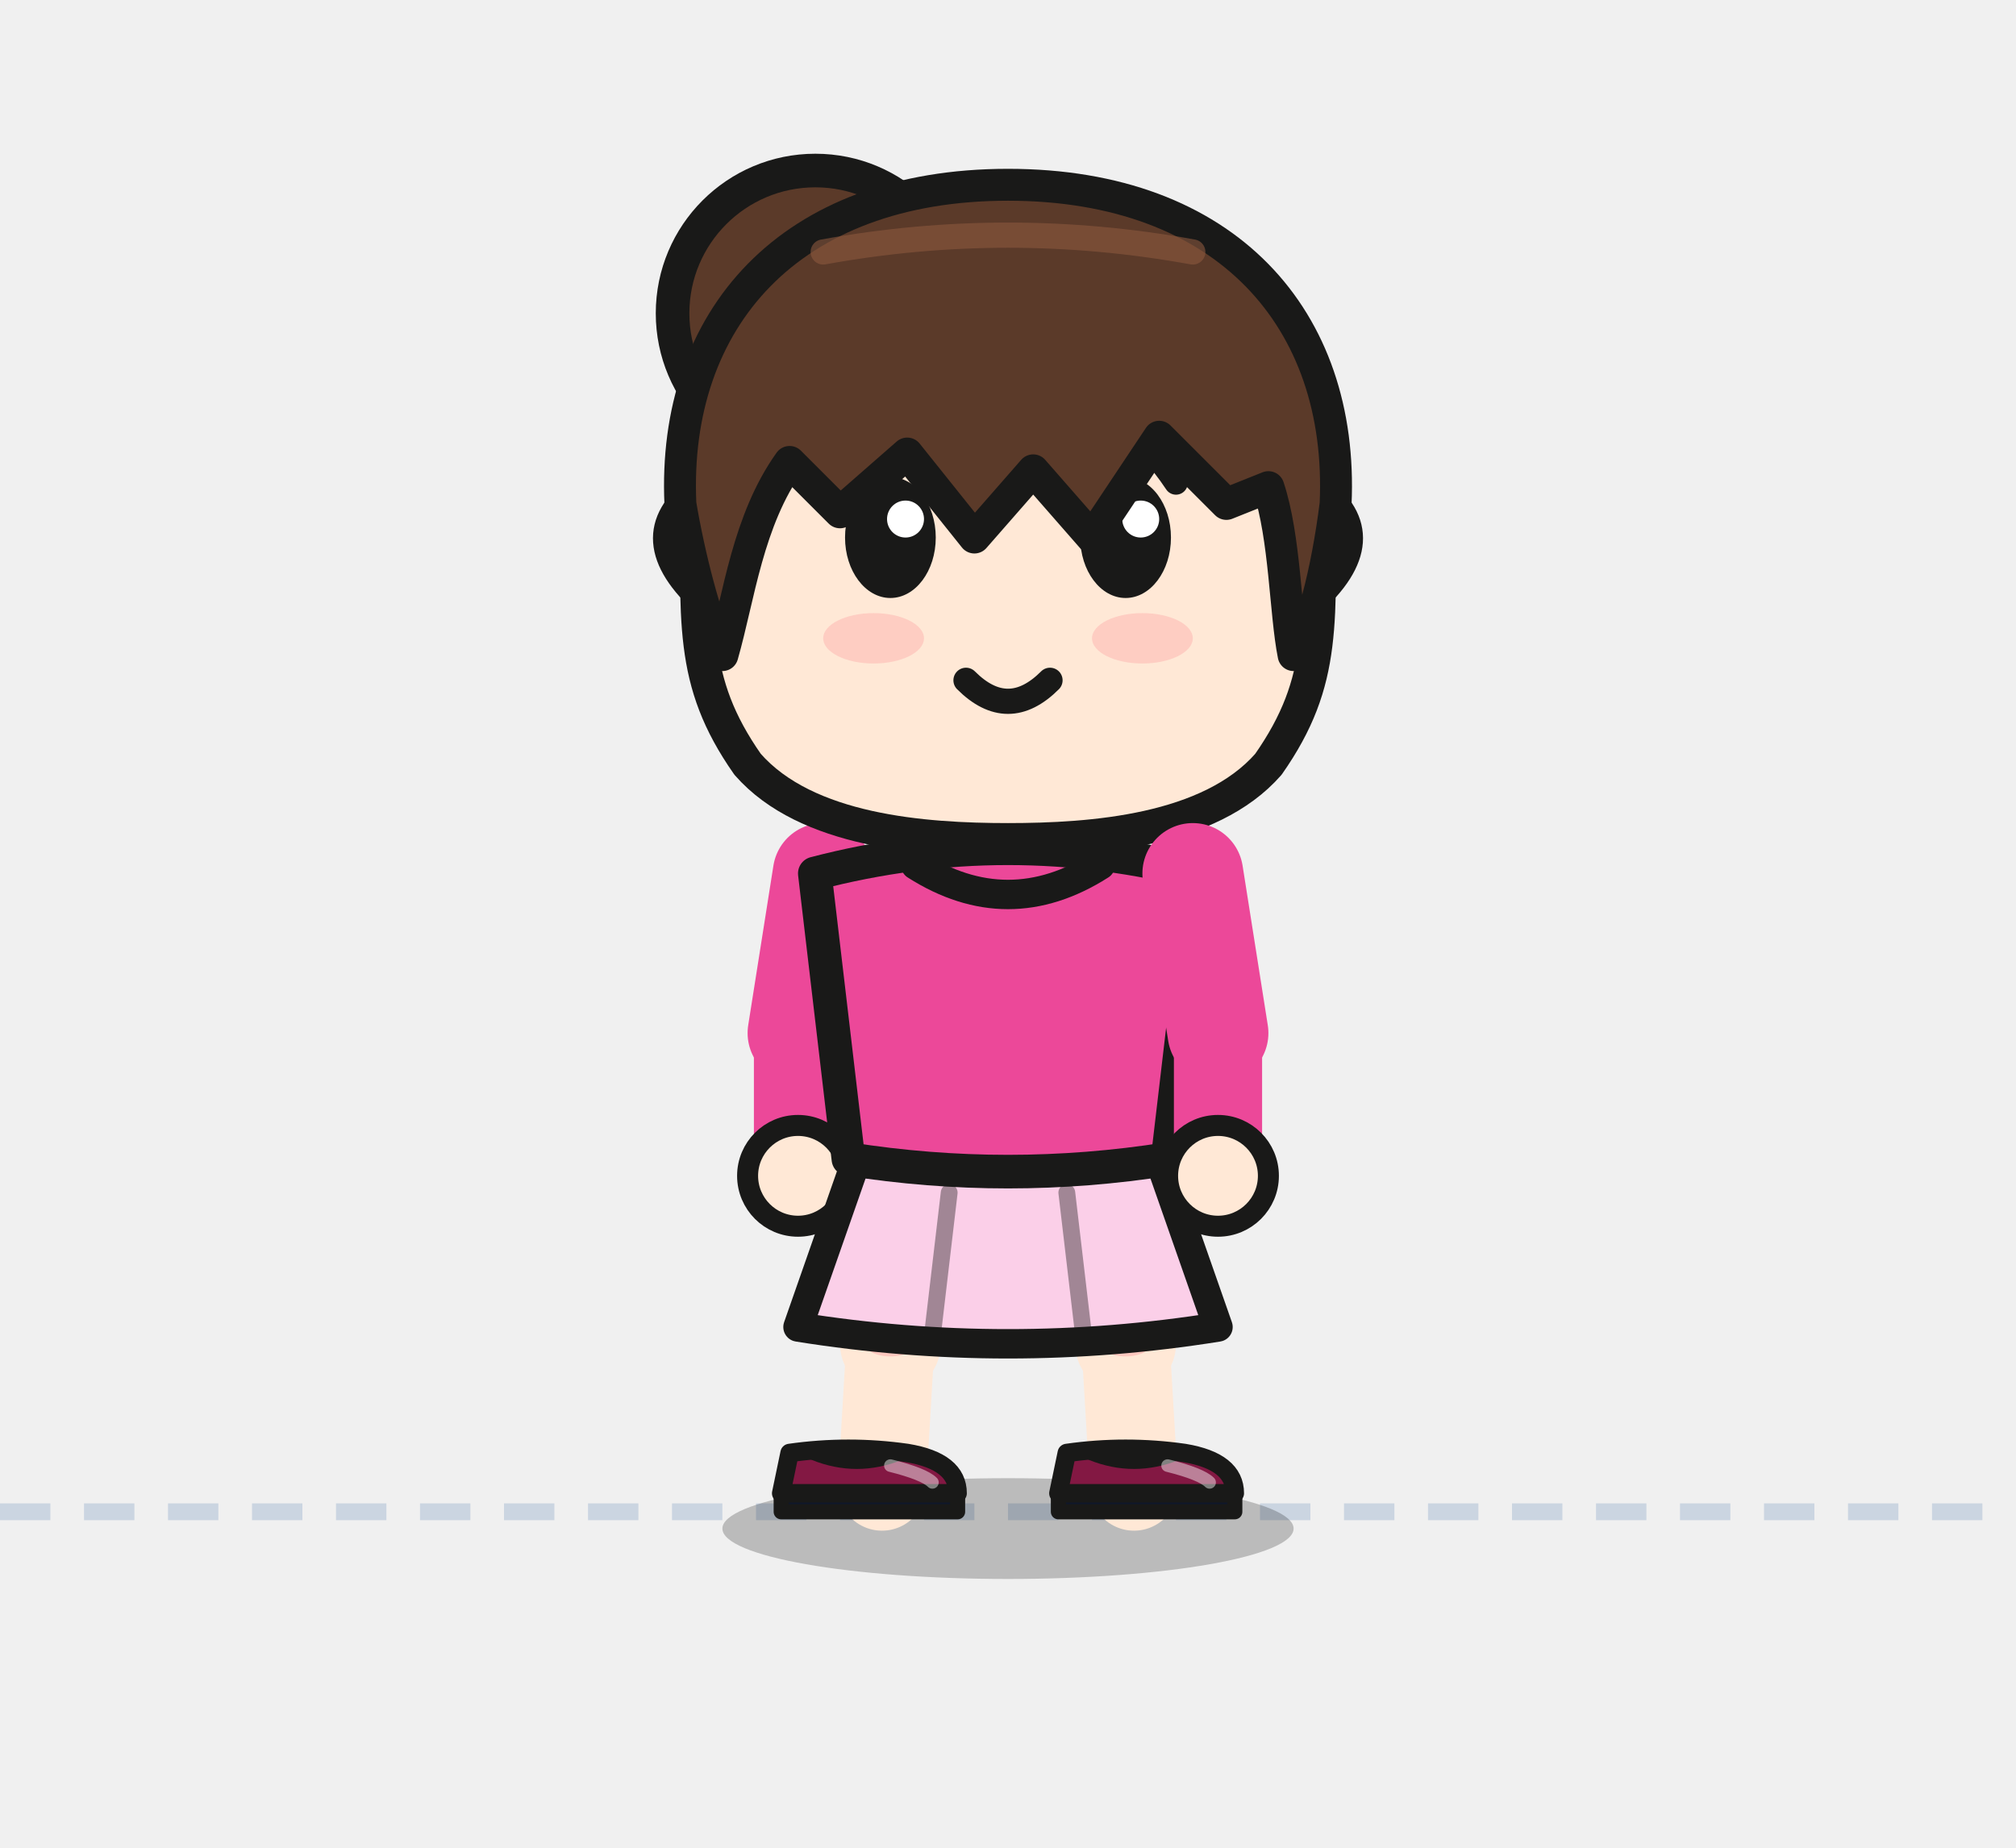
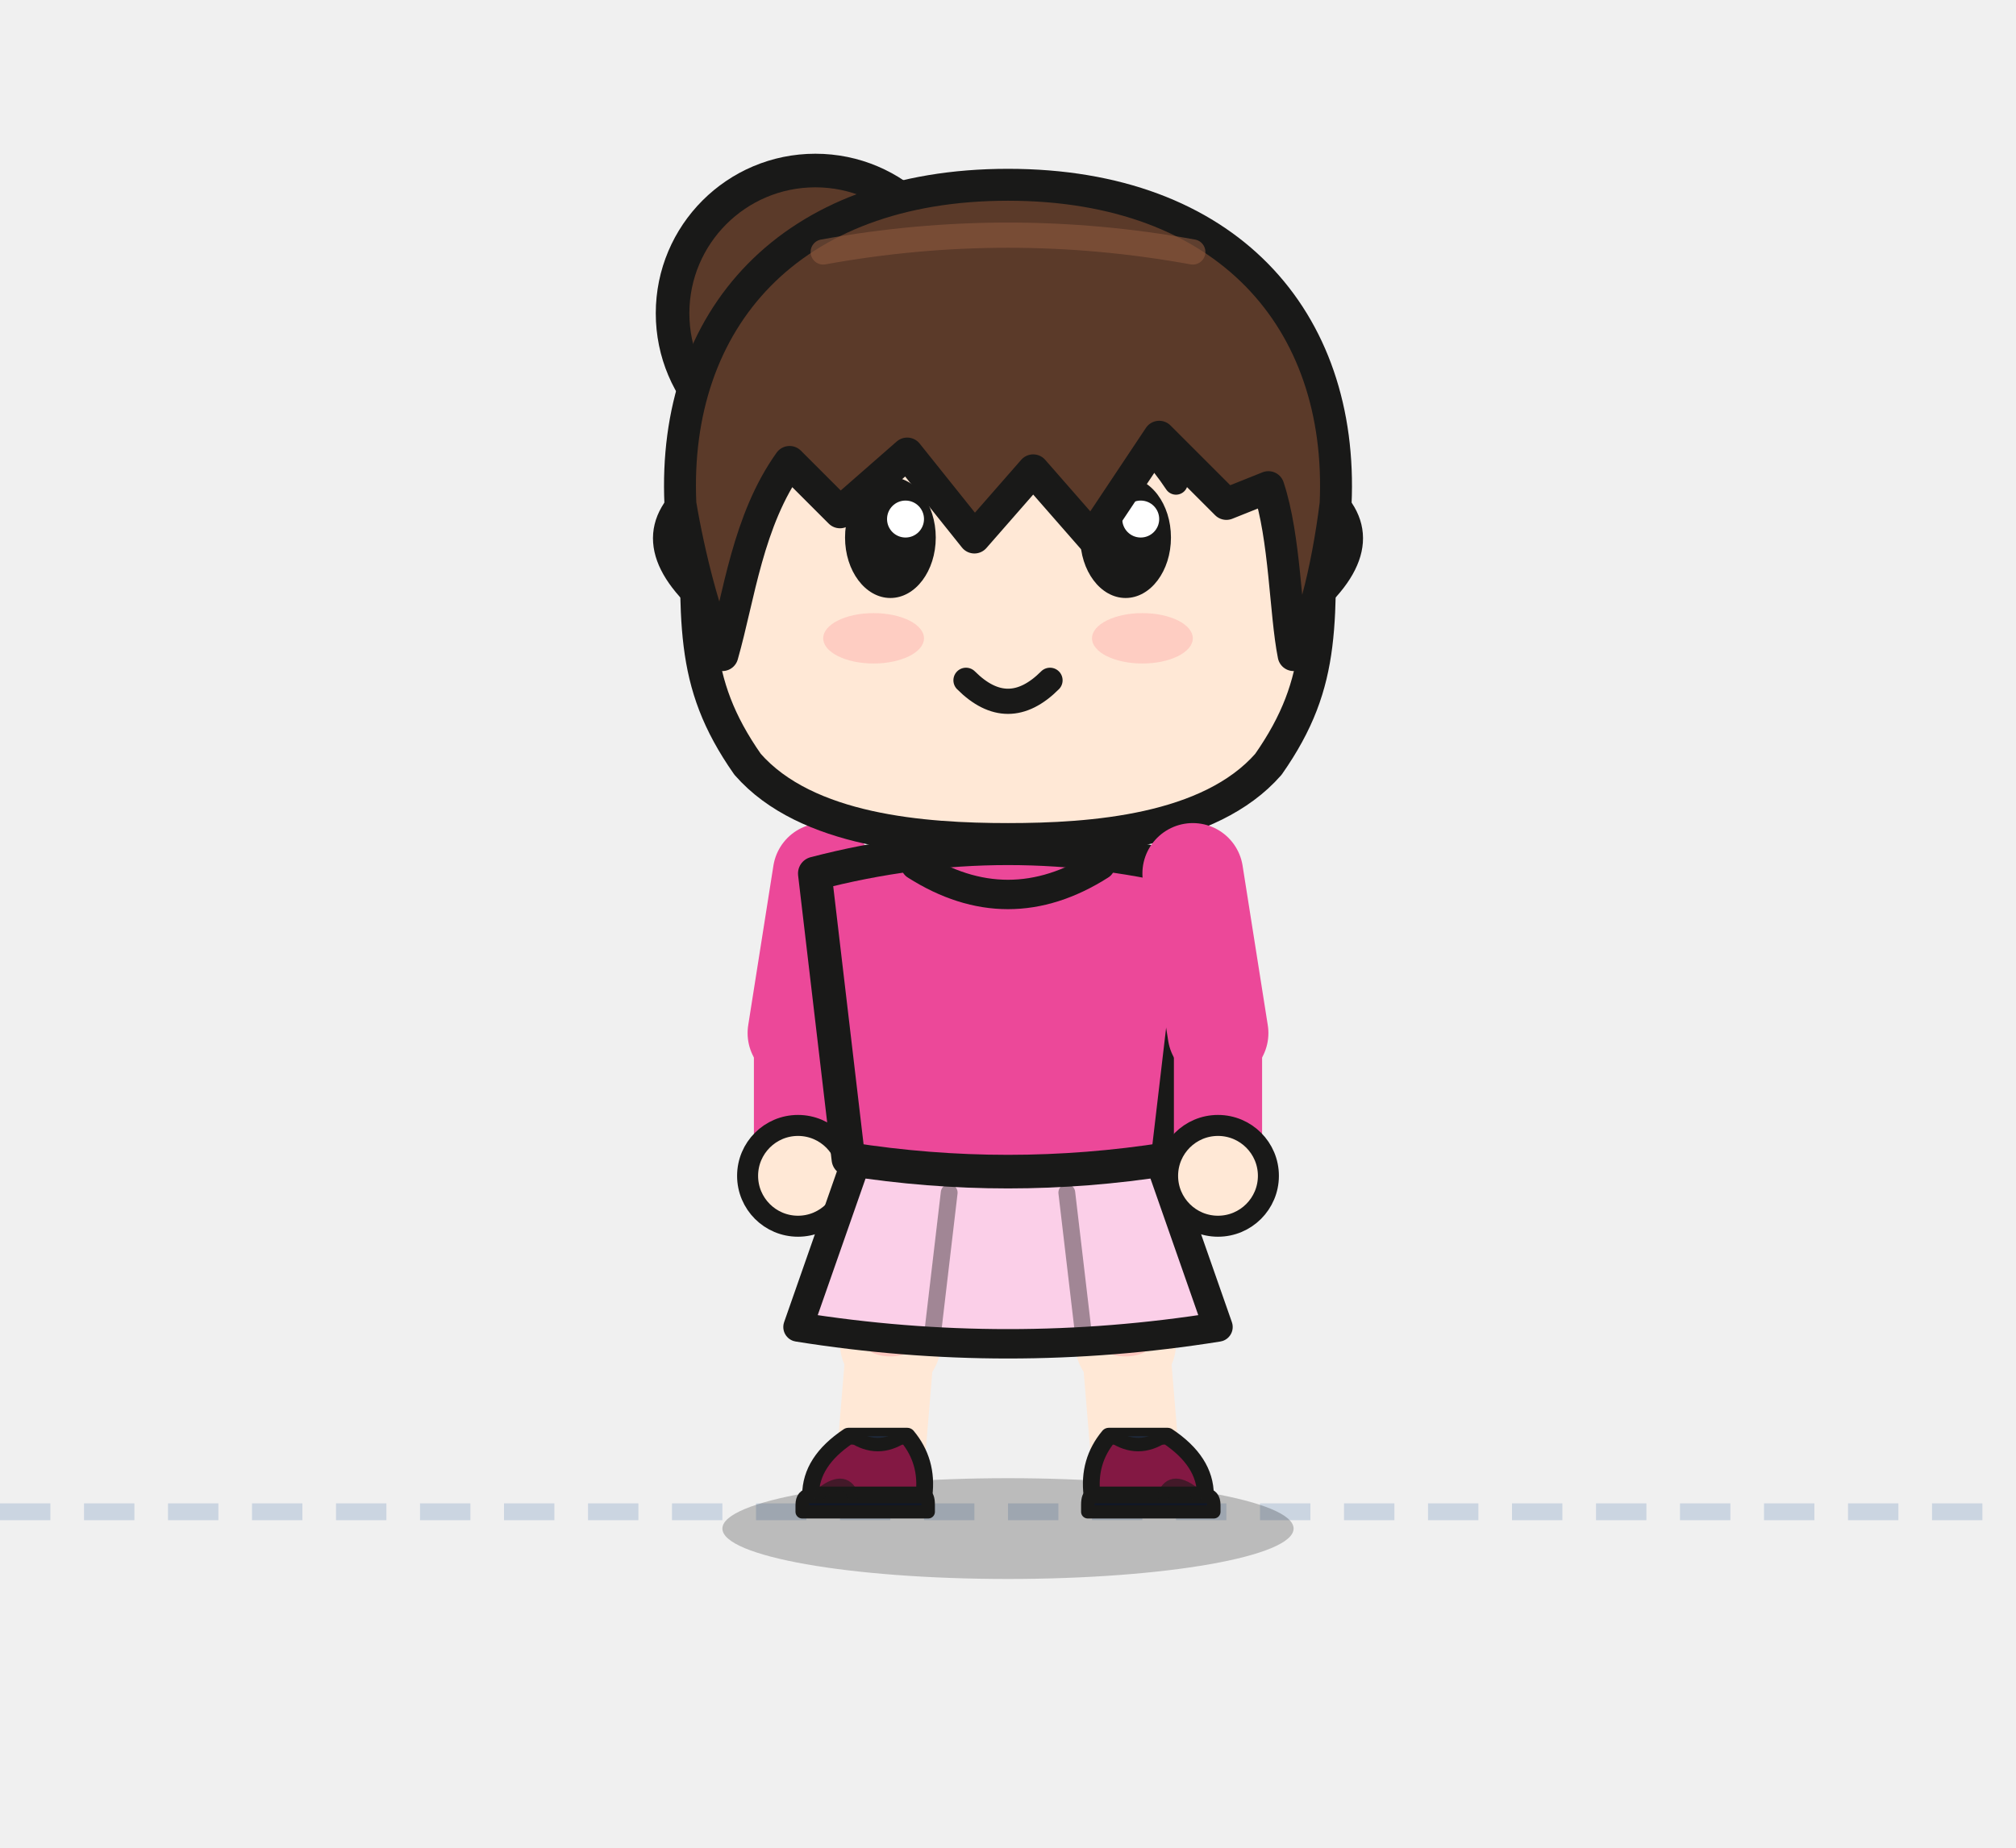
<svg xmlns="http://www.w3.org/2000/svg" viewBox="-120 -180 240 220" width="480" height="440" style="background:#ffffff; border-radius:8px;">
  <line x1="-120" y1="0" x2="120" y2="0" stroke="#cbd5e1" stroke-width="2" stroke-dasharray="6 4" />
  <g transform="scale(1 1)" stroke-linecap="round" stroke-linejoin="round">
    <ellipse cx="0" cy="2" rx="34" ry="6" fill="rgba(0,0,0,0.22)" />
    <line x1="-22" y1="-76" x2="-25" y2="-57" stroke="#ec4899" stroke-width="12" />
    <line x1="-25" y1="-57" x2="-25" y2="-40" stroke="#ec4899" stroke-width="10.5" />
    <circle cx="-25" cy="-57" r="5.5" fill="#ec4899" />
    <circle cx="-25" cy="-40" r="6" fill="#ffe8d6" stroke="#191918" stroke-width="2.5" />
    <line x1="-13" y1="-40" x2="-14" y2="-20" stroke="#ffe8d6" stroke-width="12" stroke-linecap="round" />
-     <line x1="-14" y1="-20" x2="-15" y2="-3" stroke="#ffe8d6" stroke-width="10.5" stroke-linecap="round" />
+     <line x1="-14" y1="-20" x2="-15" y2="-8" stroke="#ffe8d6" stroke-width="10.5" stroke-linecap="round" />
    <circle cx="-14" cy="-20" r="5.5" fill="#ffe8d6" />
    <ellipse cx="-14" cy="-20" rx="3" ry="1.5" fill="#fca5a5" opacity="0.5" />
-     <g transform="translate(-15 0) rotate(0)">
-       <path d="M -12 -2.2 L 9 -2.2 L 9 0 L -12 0 Z" fill="#0f172a" stroke="#191918" stroke-width="1.8" />
-       <path d="M -11 -7 Q -4 -8 3 -7 Q 9 -6 9 -2.2 L -12 -2.2 Z" fill="#831843" stroke="#191918" stroke-width="2.2" />
-       <path d="M -8 -7 Q -3 -5 2 -7" stroke="#191918" stroke-width="1.8" fill="none" />
-       <path d="M 1 -5.5 Q 5 -4.5 6 -3.5" stroke="#ffffff" stroke-width="1.5" stroke-linecap="round" fill="none" opacity="0.45" />
+     <g id="right-shoe-front" transform="translate(-15 0) scale(-1 1) rotate(0)">
+       <path d="M -5 -2 L 8.5 -2 Q 9.5 -2 9.5 -0.8 L 9.5 0 L -5.5 0 L -5.5 -0.8 Q -5.5 -2 -5 -2 Z" fill="#0f172a" stroke="#191918" stroke-width="1.6" />
+       <path d="M -5 -2 Q -5.5 -6 -3 -9 L 4 -9 Q 8.5 -6 8.5 -2 Z" fill="#831843" stroke="#191918" stroke-width="2" />
+       <path d="M -2.5 -9 Q 0.5 -7 3.5 -9" fill="#1e293b" stroke="#191918" stroke-width="1.6" />
+       <path d="M 3.5 -2 Q 4.5 -4.5 7.5 -2" fill="none" stroke="#191918" stroke-width="1.4" opacity="0.6" />
    </g>
    <line x1="13" y1="-40" x2="14" y2="-20" stroke="#ffe8d6" stroke-width="12" stroke-linecap="round" />
-     <line x1="14" y1="-20" x2="15" y2="-3" stroke="#ffe8d6" stroke-width="10.5" stroke-linecap="round" />
+     <line x1="14" y1="-20" x2="15" y2="-8" stroke="#ffe8d6" stroke-width="10.5" stroke-linecap="round" />
    <circle cx="14" cy="-20" r="5.5" fill="#ffe8d6" />
    <ellipse cx="14" cy="-20" rx="3" ry="1.5" fill="#fca5a5" opacity="0.5" />
-     <g transform="translate(15 0) rotate(0)">
-       <path d="M -9 -2.2 L 12 -2.2 L 12 0 L -9 0 Z" fill="#0f172a" stroke="#191918" stroke-width="1.8" />
-       <path d="M -8 -7 Q -1 -8 6 -7 Q 12 -6 12 -2.2 L -9 -2.2 Z" fill="#831843" stroke="#191918" stroke-width="2.2" />
-       <path d="M -5 -7 Q 0 -5 5 -7" stroke="#191918" stroke-width="1.8" fill="none" />
-       <path d="M 4 -5.5 Q 8 -4.5 9 -3.5" stroke="#ffffff" stroke-width="1.5" stroke-linecap="round" fill="none" opacity="0.45" />
+     <g id="left-shoe-front" transform="translate(15 0) scale(1 1) rotate(0)">
+       <path d="M -5 -2 L 8.5 -2 Q 9.5 -2 9.5 -0.8 L 9.5 0 L -5.5 0 L -5.5 -0.8 Q -5.5 -2 -5 -2 Z" fill="#0f172a" stroke="#191918" stroke-width="1.6" />
+       <path d="M -5 -2 Q -5.5 -6 -3 -9 L 4 -9 Q 8.5 -6 8.5 -2 Z" fill="#831843" stroke="#191918" stroke-width="2" />
+       <path d="M -2.5 -9 Q 0.5 -7 3.5 -9" fill="#1e293b" stroke="#191918" stroke-width="1.6" />
+       <path d="M 3.5 -2 Q 4.5 -4.5 7.5 -2" fill="none" stroke="#191918" stroke-width="1.4" opacity="0.6" />
    </g>
    <path d="M -18 -42 L 18 -42 L 25 -22 Q 0 -18 -25 -22 Z" fill="#fbcfe8" stroke="#191918" stroke-width="3.5" />
    <path d="M -7 -38 L -9 -21" stroke="#191918" stroke-width="2" stroke-linecap="round" opacity="0.4" />
    <path d="M 7 -38 L 9 -21" stroke="#191918" stroke-width="2" stroke-linecap="round" opacity="0.4" />
    <path d="M -8 -90 L 8 -90 L 10 -74 L -10 -74 Z" fill="#ffe8d6" stroke="#191918" stroke-width="3" />
    <ellipse cx="0" cy="-87" rx="8" ry="3" fill="rgba(0,0,0,0.12)" />
    <path d="M -23 -76 Q 0 -82 23 -76 L 19 -42 Q 0 -39 -19 -42 Z" fill="#ec4899" stroke="#191918" stroke-width="4" />
    <path d="M -11 -77 Q 0 -70 11 -77" stroke="#191918" stroke-width="3.5" fill="none" />
    <g transform="translate(0 -118)">
      <circle cx="-22.932" cy="-24.696" r="17" fill="#5b3a29" stroke="#191918" stroke-width="4" />
      <path d="M 0 -36 C 23 -36, 37 -22, 37 -4 C 37 12, 38 19, 31 29 C 24 37, 10 38, 0 38 C -10 38, -24 37, -31 29 C -38 19, -37 12, -37 -4 C -37 -22, -23 -36, 0 -36 Z" fill="#ffe8d6" stroke="#191918" stroke-width="4" />
      <g stroke="#191918" stroke-width="3">
        <path d="M -37 -4 Q -45 2 -36 10" fill="#ffe8d6" />
        <path d="M 37 -4 Q 45 2 36 10" fill="#ffe8d6" />
      </g>
      <ellipse cx="-16" cy="14" rx="6" ry="3" fill="#fca5a5" opacity="0.4" />
      <ellipse cx="16" cy="14" rx="6" ry="3" fill="#fca5a5" opacity="0.4" />
      <ellipse cx="-14" cy="2" rx="5.4" ry="7.2" fill="#191918" />
      <circle cx="-12.2" cy="-0.2" r="2.2" fill="#ffffff" />
      <ellipse cx="14" cy="2" rx="5.4" ry="7.2" fill="#191918" />
      <circle cx="15.8" cy="-0.2" r="2.2" fill="#ffffff" />
      <path d="M -20 -11.5 Q -14 -13.5 -8 -4.5" stroke="#191918" stroke-width="2.8" stroke-linecap="round" fill="none" />
      <path d="M 8 -11.5 Q 14 -13.5 20 -4.5" stroke="#191918" stroke-width="2.8" stroke-linecap="round" fill="none" />
      <path d="M -5 19 Q 0 24 5 19" stroke="#191918" stroke-width="3" stroke-linecap="round" fill="none" />
      <path d="M -39 -2 C -40 -24, -26 -40, 0 -40 C 26 -40, 40 -24, 39 -2 C 38 6, 36 14, 34 16 C 33 11, 33 2, 31 -4 L 26 -2 L 18 -10 L 10 2 L 3 -6 L -4 2 L -12 -8 L -20 -1 L -26 -7 C -31 0, -32 9, -34 16 C -36 12, -38 4, -39 -2 Z" fill="#5b3a29" stroke="#191918" stroke-width="3.8" />
      <path d="M -22 -32 Q 0 -36 22 -32" stroke="#8c583e" stroke-width="3" stroke-linecap="round" fill="none" opacity="0.6" />
    </g>
    <line x1="22" y1="-76" x2="25" y2="-57" stroke="#ec4899" stroke-width="12" />
    <line x1="25" y1="-57" x2="25" y2="-40" stroke="#ec4899" stroke-width="10.5" />
    <circle cx="25" cy="-57" r="5.5" fill="#ec4899" />
    <g transform="translate(25 -40)">
      <circle cx="0" cy="0" r="6" fill="#ffe8d6" stroke="#191918" stroke-width="2.5" />
    </g>
  </g>
</svg>
